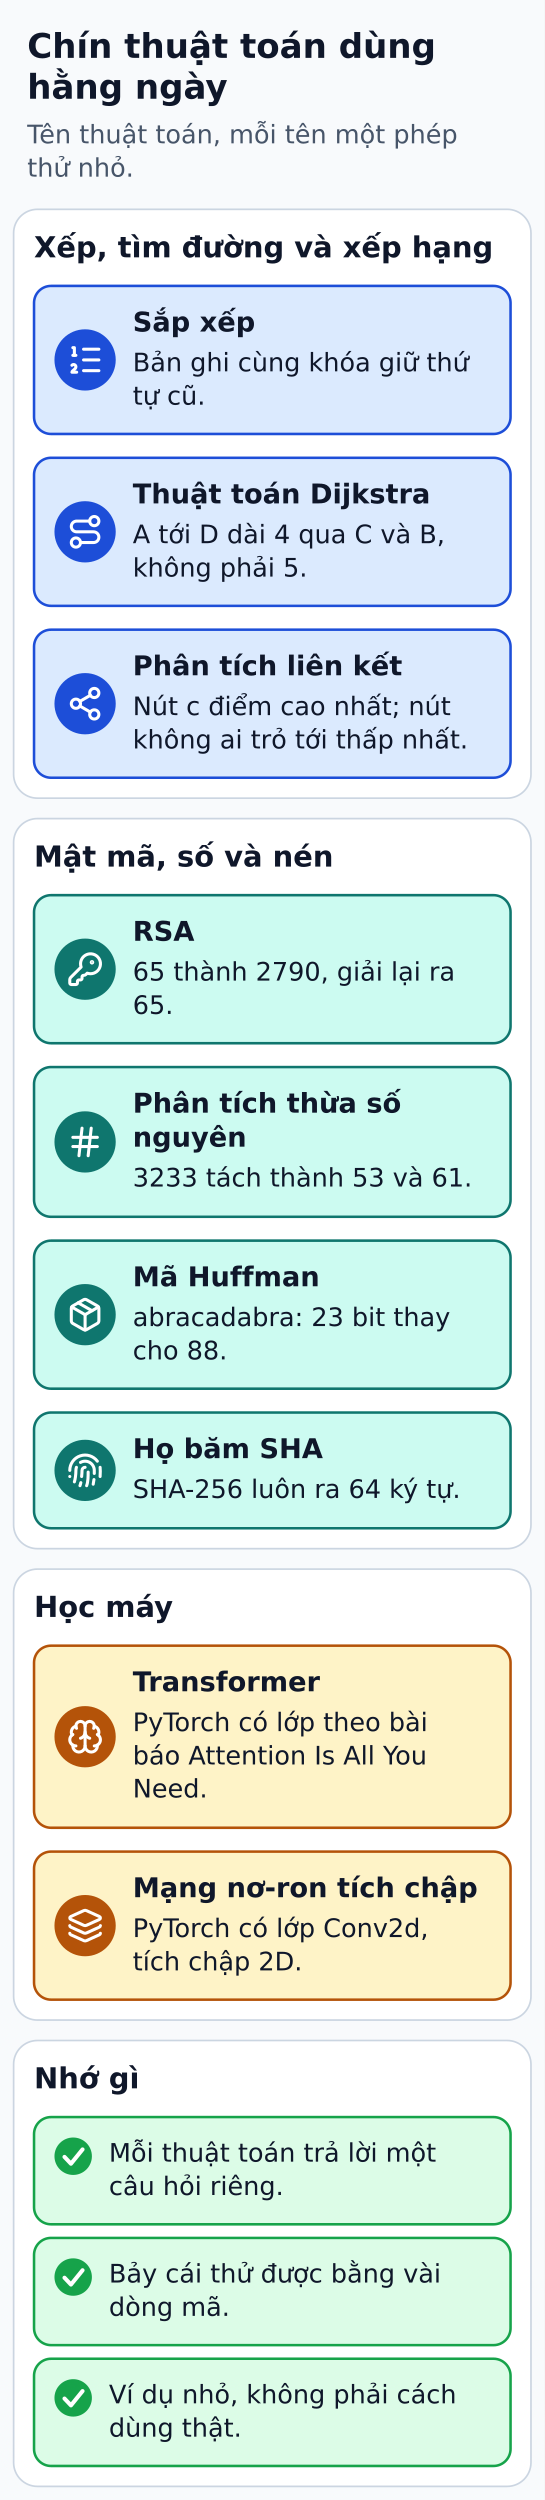
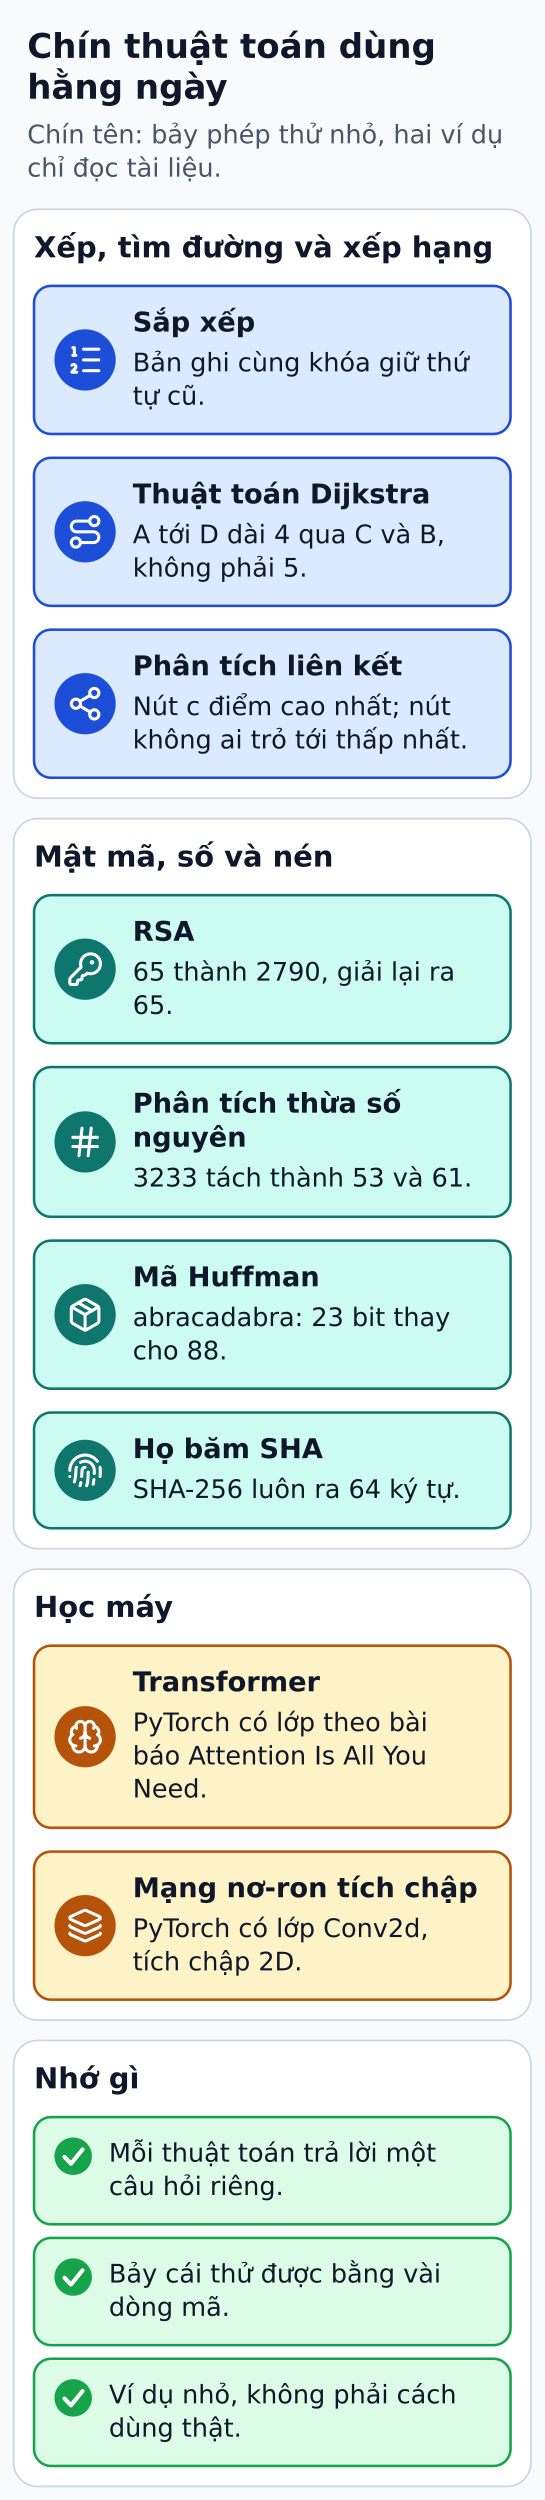
<svg xmlns="http://www.w3.org/2000/svg" width="320" height="1469" viewBox="0 0 320 1469" role="img" aria-labelledby="title desc">
  <defs>
    <marker id="arrow" markerWidth="8" markerHeight="8" refX="6" refY="3" orient="auto">
      <path d="M0,0 L6,3 L0,6" fill="none" stroke="#334155" stroke-width="1.5" />
    </marker>
  </defs>
  <rect width="320" height="1469" fill="#f8fafc" />
  <g font-family="DejaVu Sans, Arial, sans-serif" fill="#0f172a">
    <text x="16" y="34" font-size="20" fill="#0f172a" font-weight="bold" text-anchor="start">Chín thuật toán dùng</text>
    <text x="16" y="58" font-size="20" fill="#0f172a" font-weight="bold" text-anchor="start">hằng ngày</text>
-     <text x="16" y="84.2" font-size="15" fill="#475569" font-weight="normal" text-anchor="start">Tên thuật toán, mỗi tên một phép</text>
-     <text x="16" y="103.8" font-size="15" fill="#475569" font-weight="normal" text-anchor="start">thử nhỏ.</text>
+     <text x="16" y="84.2" font-size="15" fill="#475569" font-weight="normal" text-anchor="start">Chín tên: bảy phép thử nhỏ, hai ví dụ</text>
+     <text x="16" y="103.8" font-size="15" fill="#475569" font-weight="normal" text-anchor="start">chỉ đọc tài liệu.</text>
    <rect x="8" y="123" width="304" height="346" rx="14" fill="#ffffff" stroke="#cbd5e1" stroke-width="1" />
    <text x="20" y="151.2" font-size="17" fill="#0f172a" font-weight="bold" text-anchor="start">Xếp, tìm đường và xếp hạng</text>
    <rect x="20" y="168" width="280" height="87" rx="10" fill="#dbeafe" stroke="#1d4ed8" stroke-width="1.5" />
    <circle cx="50" cy="211.5" r="18" fill="#1d4ed8" />
    <g transform="translate(39.2 200.7) scale(0.9)" fill="none" stroke="#FFFFFF" stroke-width="2" stroke-linecap="round" stroke-linejoin="round">
      <path d="M11 5h10" />
      <path d="M11 12h10" />
      <path d="M11 19h10" />
      <path d="M4 4h1v5" />
      <path d="M4 9h2" />
      <path d="M6.5 20H3.4c0-1 2.6-1.925 2.6-3.5a1.5 1.5 0 0 0-2.6-1.02" />
    </g>
    <text x="78" y="194.8" font-size="16" fill="#0f172a" font-weight="bold" text-anchor="start">Sắp xếp</text>
    <text x="78" y="218.2" font-size="15" fill="#0f172a" font-weight="normal" text-anchor="start">Bản ghi cùng khóa giữ thứ</text>
    <text x="78" y="237.8" font-size="15" fill="#0f172a" font-weight="normal" text-anchor="start">tự cũ.</text>
    <rect x="20" y="269" width="280" height="87" rx="10" fill="#dbeafe" stroke="#1d4ed8" stroke-width="1.5" />
    <circle cx="50" cy="312.5" r="18" fill="#1d4ed8" />
    <g transform="translate(39.2 301.7) scale(0.9)" fill="none" stroke="#FFFFFF" stroke-width="2" stroke-linecap="round" stroke-linejoin="round">
      <circle cx="6" cy="19" r="3" />
      <path d="M9 19h8.5a3.5 3.5 0 0 0 0-7h-11a3.5 3.5 0 0 1 0-7H15" />
      <circle cx="18" cy="5" r="3" />
    </g>
    <text x="78" y="295.8" font-size="16" fill="#0f172a" font-weight="bold" text-anchor="start">Thuật toán Dijkstra</text>
    <text x="78" y="319.2" font-size="15" fill="#0f172a" font-weight="normal" text-anchor="start">A tới D dài 4 qua C và B,</text>
    <text x="78" y="338.8" font-size="15" fill="#0f172a" font-weight="normal" text-anchor="start">không phải 5.</text>
    <rect x="20" y="370" width="280" height="87" rx="10" fill="#dbeafe" stroke="#1d4ed8" stroke-width="1.5" />
    <circle cx="50" cy="413.5" r="18" fill="#1d4ed8" />
    <g transform="translate(39.2 402.7) scale(0.9)" fill="none" stroke="#FFFFFF" stroke-width="2" stroke-linecap="round" stroke-linejoin="round">
      <circle cx="18" cy="5" r="3" />
      <circle cx="6" cy="12" r="3" />
      <circle cx="18" cy="19" r="3" />
      <line x1="8.59" x2="15.42" y1="13.51" y2="17.49" />
      <line x1="15.41" x2="8.59" y1="6.51" y2="10.49" />
    </g>
    <text x="78" y="396.8" font-size="16" fill="#0f172a" font-weight="bold" text-anchor="start">Phân tích liên kết</text>
    <text x="78" y="420.2" font-size="15" fill="#0f172a" font-weight="normal" text-anchor="start">Nút c điểm cao nhất; nút</text>
    <text x="78" y="439.8" font-size="15" fill="#0f172a" font-weight="normal" text-anchor="start">không ai trỏ tới thấp nhất.</text>
    <rect x="8" y="481" width="304" height="429" rx="14" fill="#ffffff" stroke="#cbd5e1" stroke-width="1" />
    <text x="20" y="509.2" font-size="17" fill="#0f172a" font-weight="bold" text-anchor="start">Mật mã, số và nén</text>
    <rect x="20" y="526" width="280" height="87" rx="10" fill="#ccfbf1" stroke="#0f766e" stroke-width="1.5" />
    <circle cx="50" cy="569.5" r="18" fill="#0f766e" />
    <g transform="translate(39.2 558.7) scale(0.9)" fill="none" stroke="#FFFFFF" stroke-width="2" stroke-linecap="round" stroke-linejoin="round">
      <path d="M2.586 17.414A2 2 0 0 0 2 18.828V21a1 1 0 0 0 1 1h3a1 1 0 0 0 1-1v-1a1 1 0 0 1 1-1h1a1 1 0 0 0 1-1v-1a1 1 0 0 1 1-1h.172a2 2 0 0 0 1.414-.586l.814-.814a6.5 6.5 0 1 0-4-4z" />
      <circle cx="16.5" cy="7.5" fill="#FFFFFF" r=".5" />
    </g>
    <text x="78" y="552.8" font-size="16" fill="#0f172a" font-weight="bold" text-anchor="start">RSA</text>
    <text x="78" y="576.2" font-size="15" fill="#0f172a" font-weight="normal" text-anchor="start">65 thành 2790, giải lại ra</text>
    <text x="78" y="595.8" font-size="15" fill="#0f172a" font-weight="normal" text-anchor="start">65.</text>
    <rect x="20" y="627" width="280" height="88" rx="10" fill="#ccfbf1" stroke="#0f766e" stroke-width="1.5" />
    <circle cx="50" cy="671" r="18" fill="#0f766e" />
    <g transform="translate(39.2 660.2) scale(0.9)" fill="none" stroke="#FFFFFF" stroke-width="2" stroke-linecap="round" stroke-linejoin="round">
      <line x1="4" x2="20" y1="9" y2="9" />
      <line x1="4" x2="20" y1="15" y2="15" />
      <line x1="10" x2="8" y1="3" y2="21" />
      <line x1="16" x2="14" y1="3" y2="21" />
    </g>
    <text x="78" y="653.8" font-size="16" fill="#0f172a" font-weight="bold" text-anchor="start">Phân tích thừa số</text>
    <text x="78" y="673.8" font-size="16" fill="#0f172a" font-weight="bold" text-anchor="start">nguyên</text>
    <text x="78" y="697.2" font-size="15" fill="#0f172a" font-weight="normal" text-anchor="start">3233 tách thành 53 và 61.</text>
    <rect x="20" y="729" width="280" height="87" rx="10" fill="#ccfbf1" stroke="#0f766e" stroke-width="1.5" />
    <circle cx="50" cy="772.5" r="18" fill="#0f766e" />
    <g transform="translate(39.2 761.7) scale(0.9)" fill="none" stroke="#FFFFFF" stroke-width="2" stroke-linecap="round" stroke-linejoin="round">
      <path d="M11 21.73a2 2 0 0 0 2 0l7-4A2 2 0 0 0 21 16V8a2 2 0 0 0-1-1.73l-7-4a2 2 0 0 0-2 0l-7 4A2 2 0 0 0 3 8v8a2 2 0 0 0 1 1.73z" />
      <path d="M12 22V12" />
      <polyline points="3.29 7 12 12 20.71 7" />
      <path d="m7.5 4.27 9 5.15" />
    </g>
    <text x="78" y="755.8" font-size="16" fill="#0f172a" font-weight="bold" text-anchor="start">Mã Huffman</text>
    <text x="78" y="779.2" font-size="15" fill="#0f172a" font-weight="normal" text-anchor="start">abracadabra: 23 bit thay</text>
    <text x="78" y="798.8" font-size="15" fill="#0f172a" font-weight="normal" text-anchor="start">cho 88.</text>
    <rect x="20" y="830" width="280" height="68" rx="10" fill="#ccfbf1" stroke="#0f766e" stroke-width="1.5" />
    <circle cx="50" cy="864" r="18" fill="#0f766e" />
    <g transform="translate(39.2 853.2) scale(0.9)" fill="none" stroke="#FFFFFF" stroke-width="2" stroke-linecap="round" stroke-linejoin="round">
      <path d="M12 10a2 2 0 0 0-2 2c0 1.02-.1 2.51-.26 4" />
      <path d="M14 13.12c0 2.38 0 6.38-1 8.88" />
      <path d="M17.29 21.02c.12-.6.43-2.3.5-3.02" />
      <path d="M2 12a10 10 0 0 1 18-6" />
      <path d="M2 16h.01" />
      <path d="M21.8 16c.2-2 .131-5.354 0-6" />
      <path d="M5 19.5C5.5 18 6 15 6 12a6 6 0 0 1 .34-2" />
      <path d="M8.65 22c.21-.66.45-1.32.57-2" />
      <path d="M9 6.8a6 6 0 0 1 9 5.2v2" />
    </g>
    <text x="78" y="856.8" font-size="16" fill="#0f172a" font-weight="bold" text-anchor="start">Họ băm SHA</text>
    <text x="78" y="880.2" font-size="15" fill="#0f172a" font-weight="normal" text-anchor="start">SHA-256 luôn ra 64 ký tự.</text>
    <rect x="8" y="922" width="304" height="265" rx="14" fill="#ffffff" stroke="#cbd5e1" stroke-width="1" />
    <text x="20" y="950.1" font-size="17" fill="#0f172a" font-weight="bold" text-anchor="start">Học máy</text>
    <rect x="20" y="967" width="280" height="107" rx="10" fill="#fef3c7" stroke="#b45309" stroke-width="1.5" />
    <circle cx="50" cy="1020.5" r="18" fill="#b45309" />
    <g transform="translate(39.2 1009.7) scale(0.9)" fill="none" stroke="#FFFFFF" stroke-width="2" stroke-linecap="round" stroke-linejoin="round">
      <path d="M12 18V5" />
      <path d="M15 13a4.17 4.17 0 0 1-3-4 4.17 4.17 0 0 1-3 4" />
      <path d="M17.598 6.5A3 3 0 1 0 12 5a3 3 0 1 0-5.598 1.5" />
      <path d="M17.997 5.125a4 4 0 0 1 2.526 5.77" />
      <path d="M18 18a4 4 0 0 0 2-7.464" />
      <path d="M19.967 17.483A4 4 0 1 1 12 18a4 4 0 1 1-7.967-.517" />
      <path d="M6 18a4 4 0 0 1-2-7.464" />
      <path d="M6.003 5.125a4 4 0 0 0-2.526 5.77" />
    </g>
    <text x="78" y="993.8" font-size="16" fill="#0f172a" font-weight="bold" text-anchor="start">Transformer</text>
    <text x="78" y="1017.2" font-size="15" fill="#0f172a" font-weight="normal" text-anchor="start">PyTorch có lớp theo bài</text>
    <text x="78" y="1036.8" font-size="15" fill="#0f172a" font-weight="normal" text-anchor="start">báo Attention Is All You</text>
    <text x="78" y="1056.2" font-size="15" fill="#0f172a" font-weight="normal" text-anchor="start">Need.</text>
    <rect x="20" y="1088" width="280" height="87" rx="10" fill="#fef3c7" stroke="#b45309" stroke-width="1.5" />
    <circle cx="50" cy="1131.5" r="18" fill="#b45309" />
    <g transform="translate(39.2 1120.7) scale(0.9)" fill="none" stroke="#FFFFFF" stroke-width="2" stroke-linecap="round" stroke-linejoin="round">
      <path d="M12.83 2.18a2 2 0 0 0-1.66 0L2.6 6.08a1 1 0 0 0 0 1.83l8.58 3.91a2 2 0 0 0 1.66 0l8.58-3.9a1 1 0 0 0 0-1.83z" />
      <path d="M2 12a1 1 0 0 0 .58.91l8.6 3.91a2 2 0 0 0 1.65 0l8.58-3.9A1 1 0 0 0 22 12" />
      <path d="M2 17a1 1 0 0 0 .58.91l8.6 3.91a2 2 0 0 0 1.65 0l8.58-3.9A1 1 0 0 0 22 17" />
    </g>
    <text x="78" y="1114.8" font-size="16" fill="#0f172a" font-weight="bold" text-anchor="start">Mạng nơ-ron tích chập</text>
    <text x="78" y="1138.2" font-size="15" fill="#0f172a" font-weight="normal" text-anchor="start">PyTorch có lớp Conv2d,</text>
    <text x="78" y="1157.8" font-size="15" fill="#0f172a" font-weight="normal" text-anchor="start">tích chập 2D.</text>
    <rect x="8" y="1199" width="304" height="262" rx="14" fill="#ffffff" stroke="#cbd5e1" stroke-width="1" />
    <text x="20" y="1227.1" font-size="17" fill="#0f172a" font-weight="bold" text-anchor="start">Nhớ gì</text>
    <rect x="20" y="1244" width="280" height="63" rx="10" fill="#dcfce7" stroke="#16a34a" stroke-width="1.5" />
    <circle cx="43" cy="1267" r="11" fill="#16a34a" />
    <polyline points="37.9,1267.4 41.7,1271.4 48.5,1263" fill="none" stroke="#ffffff" stroke-width="2.4" stroke-linecap="round" stroke-linejoin="round" />
    <text x="64" y="1270.2" font-size="15" fill="#0f172a" font-weight="normal" text-anchor="start">Mỗi thuật toán trả lời một</text>
    <text x="64" y="1289.8" font-size="15" fill="#0f172a" font-weight="normal" text-anchor="start">câu hỏi riêng.</text>
    <rect x="20" y="1315" width="280" height="63" rx="10" fill="#dcfce7" stroke="#16a34a" stroke-width="1.5" />
    <circle cx="43" cy="1338" r="11" fill="#16a34a" />
    <polyline points="37.9,1338.4 41.7,1342.4 48.5,1334" fill="none" stroke="#ffffff" stroke-width="2.4" stroke-linecap="round" stroke-linejoin="round" />
    <text x="64" y="1341.2" font-size="15" fill="#0f172a" font-weight="normal" text-anchor="start">Bảy cái thử được bằng vài</text>
    <text x="64" y="1360.8" font-size="15" fill="#0f172a" font-weight="normal" text-anchor="start">dòng mã.</text>
    <rect x="20" y="1386" width="280" height="63" rx="10" fill="#dcfce7" stroke="#16a34a" stroke-width="1.5" />
    <circle cx="43" cy="1409" r="11" fill="#16a34a" />
    <polyline points="37.9,1409.4 41.7,1413.4 48.5,1405" fill="none" stroke="#ffffff" stroke-width="2.4" stroke-linecap="round" stroke-linejoin="round" />
    <text x="64" y="1412.2" font-size="15" fill="#0f172a" font-weight="normal" text-anchor="start">Ví dụ nhỏ, không phải cách</text>
    <text x="64" y="1431.8" font-size="15" fill="#0f172a" font-weight="normal" text-anchor="start">dùng thật.</text>
  </g>
</svg>
